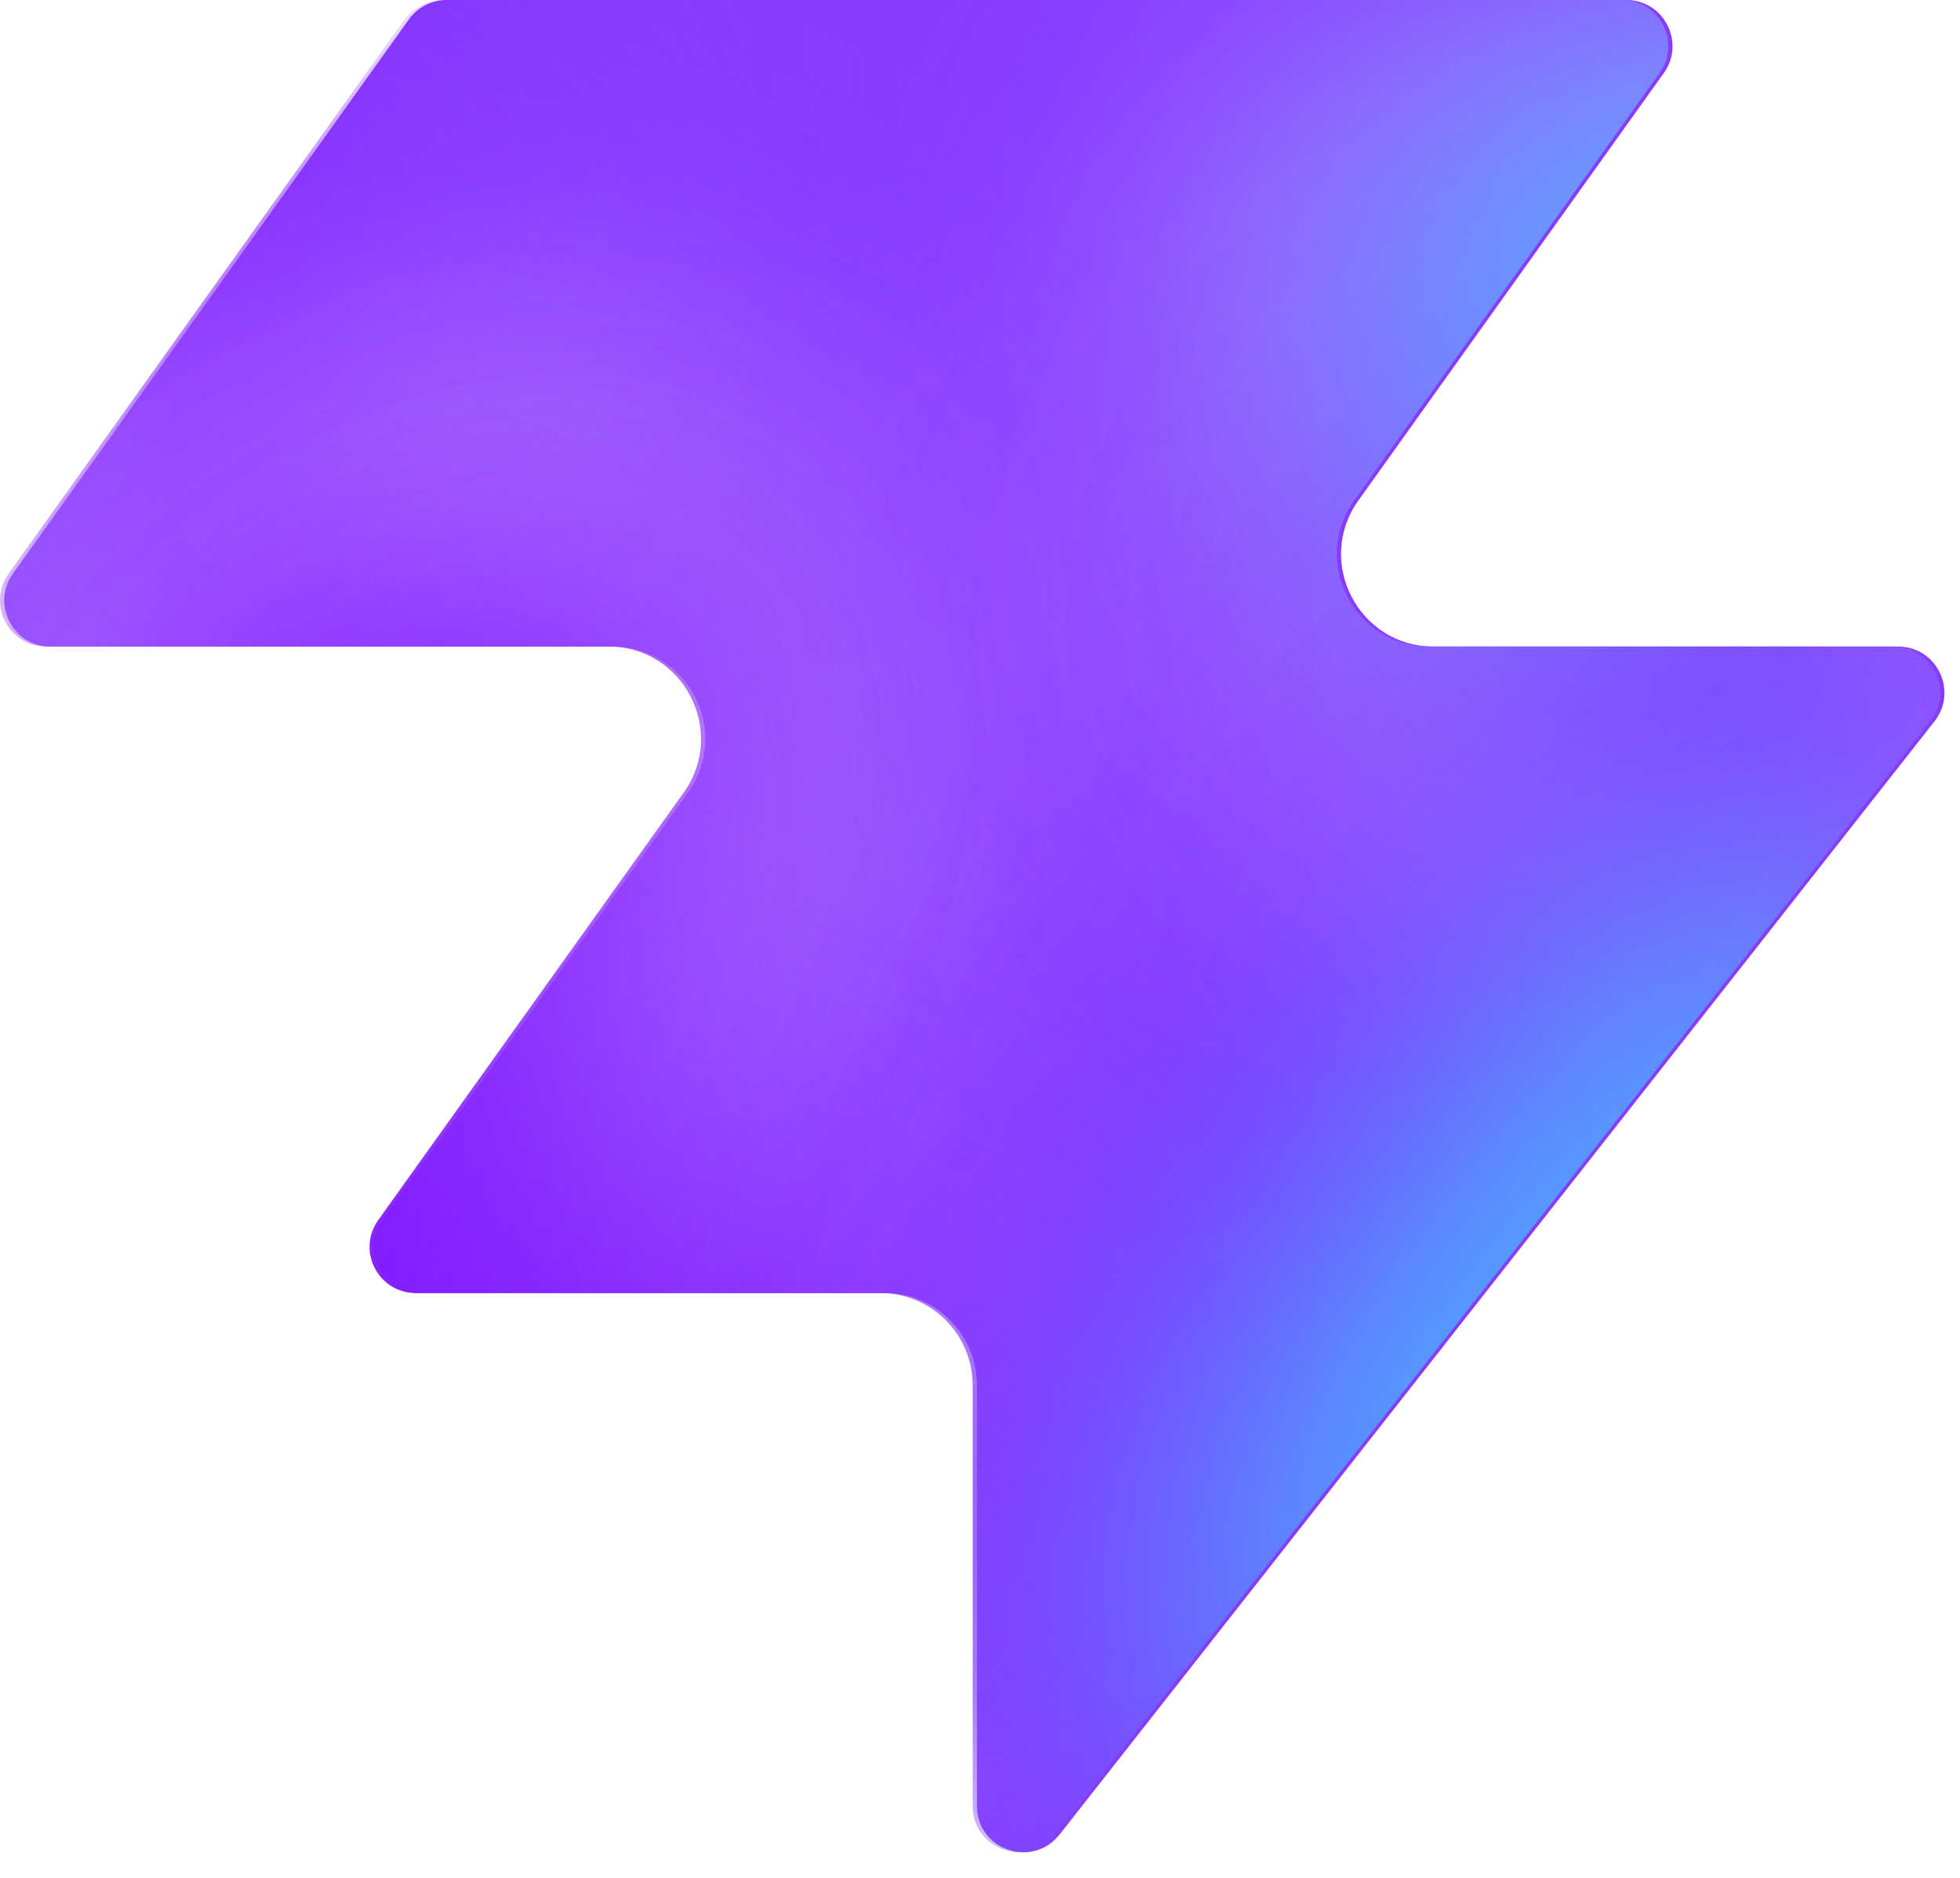
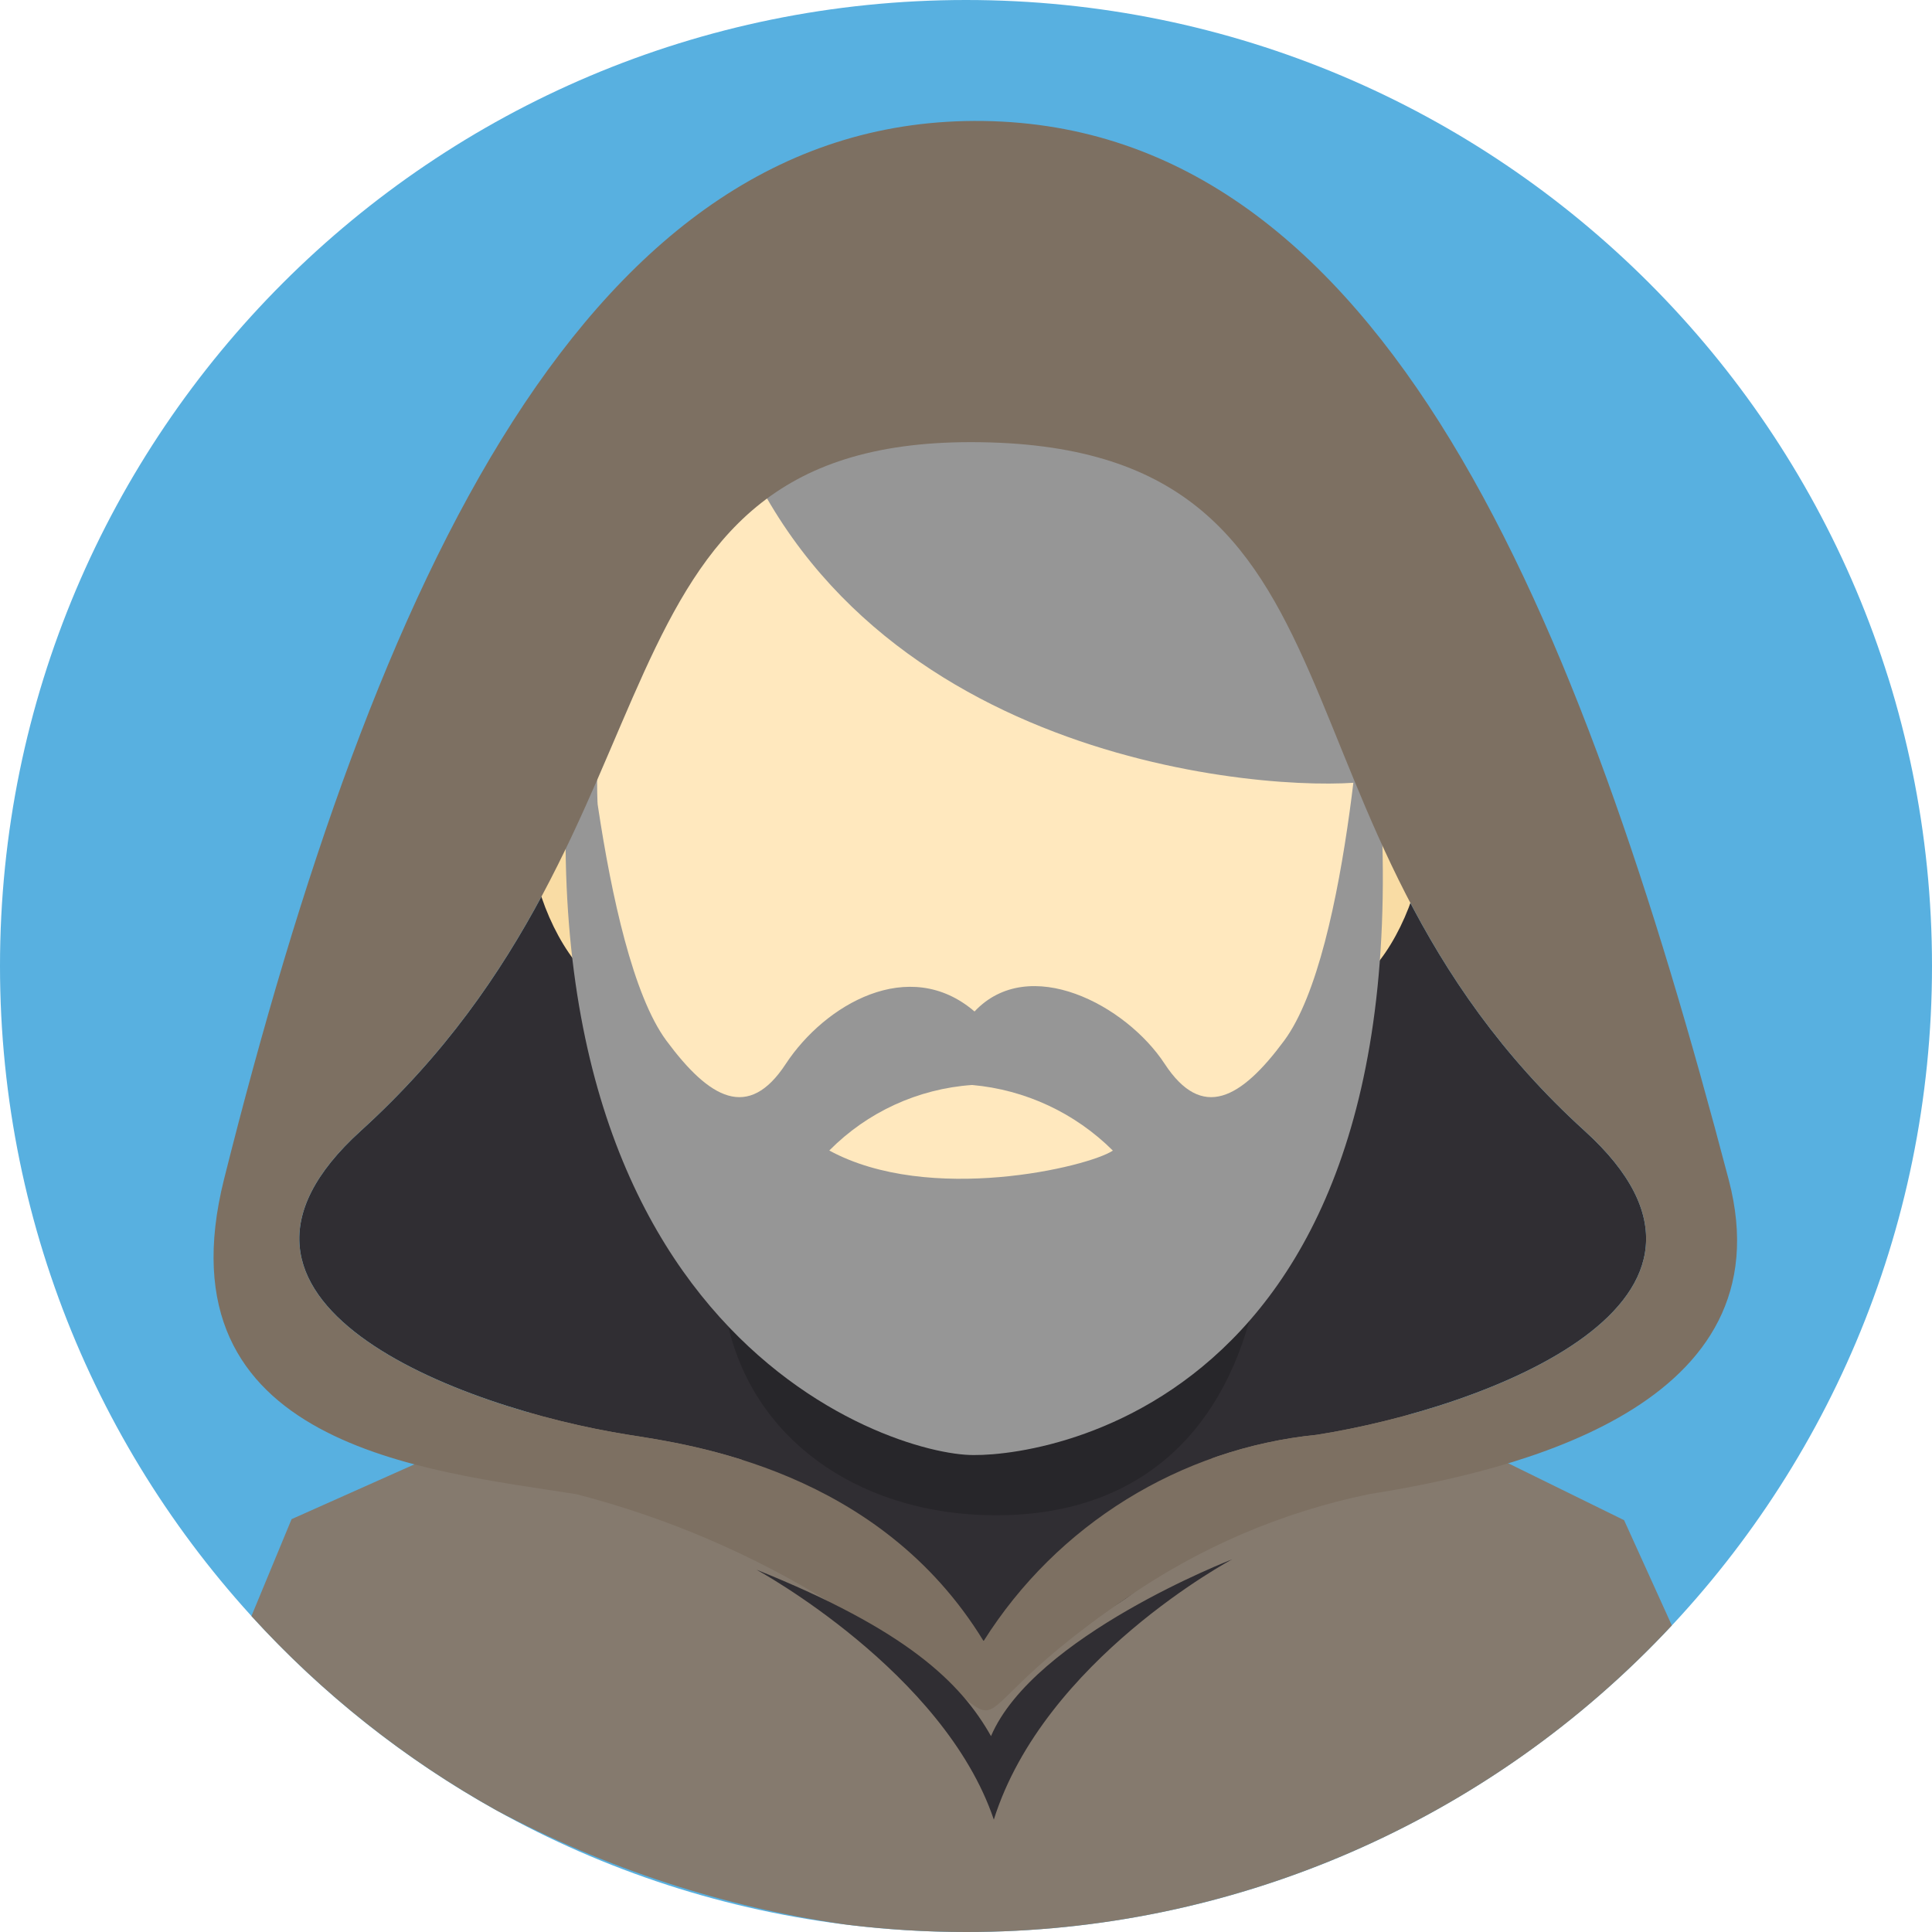
- <svg xmlns="http://www.w3.org/2000/svg" width="48" height="46" fill="none" viewBox="0 0 48 46">
-   <path fill="#863bff" d="M25.946 44.938c-.664.845-2.021.375-2.021-.698V33.937a2.26 2.26 0 0 0-2.262-2.262H10.287c-.92 0-1.456-1.04-.92-1.788l7.48-10.471c1.07-1.497 0-3.578-1.842-3.578H1.237c-.92 0-1.456-1.04-.92-1.788L10.013.474c.214-.297.556-.474.92-.474h28.894c.92 0 1.456 1.04.92 1.788l-7.48 10.471c-1.07 1.498 0 3.579 1.842 3.579h11.377c.943 0 1.473 1.088.89 1.83L25.947 44.94z" style="fill:#863bff;fill:color(display-p3 .525 .23 1);fill-opacity:1" />
-   <mask id="a" width="48" height="46" x="0" y="0" maskUnits="userSpaceOnUse" style="mask-type:alpha">
-     <path fill="#000" d="M25.842 44.938c-.664.844-2.021.375-2.021-.698V33.937a2.26 2.26 0 0 0-2.262-2.262H10.183c-.92 0-1.456-1.04-.92-1.788l7.48-10.471c1.07-1.498 0-3.579-1.842-3.579H1.133c-.92 0-1.456-1.04-.92-1.787L9.91.473c.214-.297.556-.474.92-.474h28.894c.92 0 1.456 1.04.92 1.788l-7.48 10.471c-1.07 1.498 0 3.578 1.842 3.578h11.377c.943 0 1.473 1.088.89 1.832L25.843 44.94z" style="fill:#000;fill-opacity:1" />
-   </mask>
-   <g mask="url(#a)">
-     <g filter="url(#b)">
-       <ellipse cx="5.508" cy="14.704" fill="#ede6ff" rx="5.508" ry="14.704" style="fill:#ede6ff;fill:color(display-p3 .927 .903 1);fill-opacity:1" transform="matrix(.00324 1 1 -.00324 -4.47 31.516)" />
-     </g>
-     <g filter="url(#c)">
-       <ellipse cx="10.399" cy="29.851" fill="#ede6ff" rx="10.399" ry="29.851" style="fill:#ede6ff;fill:color(display-p3 .927 .903 1);fill-opacity:1" transform="matrix(.00324 1 1 -.00324 -39.328 7.883)" />
-     </g>
-     <g filter="url(#d)">
-       <ellipse cx="5.508" cy="30.487" fill="#7e14ff" rx="5.508" ry="30.487" style="fill:#7e14ff;fill:color(display-p3 .492 .077 1);fill-opacity:1" transform="rotate(89.814 -25.913 -14.639)scale(1 -1)" />
-     </g>
-     <g filter="url(#e)">
-       <ellipse cx="5.508" cy="30.599" fill="#7e14ff" rx="5.508" ry="30.599" style="fill:#7e14ff;fill:color(display-p3 .492 .077 1);fill-opacity:1" transform="rotate(89.814 -32.644 -3.334)scale(1 -1)" />
-     </g>
-     <g filter="url(#f)">
-       <ellipse cx="5.508" cy="30.599" fill="#7e14ff" rx="5.508" ry="30.599" style="fill:#7e14ff;fill:color(display-p3 .492 .077 1);fill-opacity:1" transform="matrix(.00324 1 1 -.00324 -34.34 30.47)" />
-     </g>
-     <g filter="url(#g)">
-       <ellipse cx="14.072" cy="22.078" fill="#ede6ff" rx="14.072" ry="22.078" style="fill:#ede6ff;fill:color(display-p3 .927 .903 1);fill-opacity:1" transform="rotate(93.35 24.506 48.493)scale(-1 1)" />
-     </g>
-     <g filter="url(#h)">
-       <ellipse cx="3.47" cy="21.501" fill="#7e14ff" rx="3.47" ry="21.501" style="fill:#7e14ff;fill:color(display-p3 .492 .077 1);fill-opacity:1" transform="rotate(89.009 28.708 47.59)scale(-1 1)" />
-     </g>
-     <g filter="url(#i)">
-       <ellipse cx="3.47" cy="21.501" fill="#7e14ff" rx="3.47" ry="21.501" style="fill:#7e14ff;fill:color(display-p3 .492 .077 1);fill-opacity:1" transform="rotate(89.009 28.708 47.59)scale(-1 1)" />
-     </g>
-     <g filter="url(#j)">
-       <ellipse cx=".387" cy="8.972" fill="#7e14ff" rx="4.407" ry="29.108" style="fill:#7e14ff;fill:color(display-p3 .492 .077 1);fill-opacity:1" transform="rotate(39.51 .387 8.972)" />
-     </g>
-     <g filter="url(#k)">
-       <ellipse cx="47.523" cy="-6.092" fill="#7e14ff" rx="4.407" ry="29.108" style="fill:#7e14ff;fill:color(display-p3 .492 .077 1);fill-opacity:1" transform="rotate(37.892 47.523 -6.092)" />
-     </g>
-     <g filter="url(#l)">
-       <ellipse cx="41.412" cy="6.333" fill="#47bfff" rx="5.971" ry="9.665" style="fill:#47bfff;fill:color(display-p3 .28 .748 1);fill-opacity:1" transform="rotate(37.892 41.412 6.333)" />
-     </g>
-     <g filter="url(#m)">
-       <ellipse cx="-1.879" cy="38.332" fill="#7e14ff" rx="4.407" ry="29.108" style="fill:#7e14ff;fill:color(display-p3 .492 .077 1);fill-opacity:1" transform="rotate(37.892 -1.88 38.332)" />
-     </g>
-     <g filter="url(#n)">
-       <ellipse cx="-1.879" cy="38.332" fill="#7e14ff" rx="4.407" ry="29.108" style="fill:#7e14ff;fill:color(display-p3 .492 .077 1);fill-opacity:1" transform="rotate(37.892 -1.88 38.332)" />
-     </g>
-     <g filter="url(#o)">
-       <ellipse cx="35.651" cy="29.907" fill="#7e14ff" rx="4.407" ry="29.108" style="fill:#7e14ff;fill:color(display-p3 .492 .077 1);fill-opacity:1" transform="rotate(37.892 35.651 29.907)" />
-     </g>
-     <g filter="url(#p)">
-       <ellipse cx="38.418" cy="32.4" fill="#47bfff" rx="5.971" ry="15.297" style="fill:#47bfff;fill:color(display-p3 .28 .748 1);fill-opacity:1" transform="rotate(37.892 38.418 32.4)" />
+ <svg xmlns="http://www.w3.org/2000/svg" width="800px" height="800px" viewBox="0 0 61.8 61.8">
+   <g data-name="Layer 2" id="Layer_2">
+     <g data-name="—ÎÓÈ 1" id="_ÎÓÈ_1">
+       <circle cx="30.9" cy="30.9" fill="#58b0e0" r="30.9" />
+       <path d="M23.255 38.68l15.907.146v15.602l-15.907-.147V38.68z" fill="#302e33" fill-rule="evenodd" />
+       <path d="M53.478 51.993A30.813 30.813 0 0 1 30.9 61.8a31.225 31.225 0 0 1-3.837-.237A34.072 34.072 0 0 1 15.9 57.919a31.036 31.036 0 0 1-7.857-6.225l1.284-3.1 13.925-6.212c0 4.535 1.31 10.02 7.439 10.113 7.57.113 8.47-5.475 8.47-10.15l12.79 6.282z" fill="#857a6e" fill-rule="evenodd" />
+       <path d="M31.462 52.495c-3.342-5.472-9.388-6.287-11.359-6.6-5.42-.86-14.56-4.28-8.564-9.72 10.765-9.764 6.898-22.032 19.513-22.032 13.47 0 8.873 12.268 19.638 22.032 5.997 5.44-3.143 8.86-8.565 9.72a14.292 14.292 0 0 0-10.663 6.6z" fill="#302e33" fill-rule="evenodd" />
+       <path d="M39.964 42.252c-1.125 4.01-4.008 6.397-8.598 6.207-3.94-.163-7.297-2.397-8.11-6.204z" fill-rule="evenodd" opacity="0.18" />
+       <path d="M31.129 8.432c21.281 0 12.987 35.266 0 35.266-12.267 0-21.281-35.266 0-35.266z" fill="#ffe8be" fill-rule="evenodd" />
+       <path d="M18.365 24.045c-3.07 1.34-.46 7.687 1.472 7.658a31.973 31.973 0 0 1-1.472-7.658z" fill="#f9dca4" fill-rule="evenodd" />
+       <path d="M44.14 24.045c3.07 1.339.46 7.687-1.471 7.658a31.993 31.993 0 0 0 1.471-7.658z" fill="#f9dca4" fill-rule="evenodd" />
+       <path d="M19.113 25.706c-2.83-4.958-2.783-9.375-1.362-11.817 2.048-3.52 4.922-3.688 5.315-4.517 4.025-8.479 24.839-2.048 23.97 11.09a14.798 14.798 0 0 0-1.522-2.486s-.075 4.991-1.437 6.957c-1.64.464-15.061.239-20.053-9.948-4.006 2.268-5.06 7.015-4.91 10.72z" fill="#969696" fill-rule="evenodd" />
+       <path d="M31.15 46.543c-2.66.022-15.617-4.022-12.61-26.045 0 0 .65 9.916 2.775 12.788 1.382 1.868 2.625 2.57 3.82.746 1.248-1.9 3.946-3.473 6.038-1.677 1.737-1.85 4.848-.212 6.084 1.677 1.195 1.823 2.44 1.123 3.822-.746 2.125-2.872 2.586-12.456 2.586-12.456 3.456 23.6-9.855 25.735-12.515 25.713z" fill="#969696" fill-rule="evenodd" />
+       <path d="M26.527 36.802a7.118 7.118 0 0 1 4.568-2.096 7.29 7.29 0 0 1 4.503 2.099c-.788.525-5.874 1.737-9.071-.003z" fill="#ffe8be" fill-rule="evenodd" />
+       <path d="M26.611 51.297a29.35 29.35 0 0 0-8.171-3.501c-4.778-.758-13.423-1.518-11.271-10.086C12.023 18.38 18.85 3.688 31.457 3.87c12.836.184 19.09 15.8 23.84 33.865 1.904 7.238-6.79 9.313-11.508 10.06A21.129 21.129 0 0 0 36 51.14c-6.963 4.765-1.812 4.7-9.389.158zm4.851 1.198a14.292 14.292 0 0 1 10.663-6.6c5.422-.86 14.562-4.28 8.565-9.72-10.765-9.764-6.167-22.032-19.638-22.032-12.615 0-8.748 12.268-19.513 22.032-5.997 5.44 3.143 8.86 8.564 9.72 1.97.313 8.017 1.127 11.36 6.6z" fill="#7d7062" fill-rule="evenodd" />
+       <path d="M24.202 50.213s5.988 3.256 7.588 7.992c1.61-5.121 7.627-8.327 7.627-8.327S33.07 52.33 31.7 55.534c-.973-1.722-2.707-3.4-7.497-5.321z" fill="#302e33" fill-rule="evenodd" />
    </g>
  </g>
-   <defs>
-     <filter id="b" width="60.045" height="41.654" x="-19.77" y="16.149" color-interpolation-filters="sRGB" filterUnits="userSpaceOnUse">
-       <feFlood flood-opacity="0" result="BackgroundImageFix" />
-       <feBlend in="SourceGraphic" in2="BackgroundImageFix" result="shape" />
-       <feGaussianBlur result="effect1_foregroundBlur_2002_17158" stdDeviation="7.659" />
-     </filter>
-     <filter id="c" width="90.34" height="51.437" x="-54.613" y="-7.533" color-interpolation-filters="sRGB" filterUnits="userSpaceOnUse">
-       <feFlood flood-opacity="0" result="BackgroundImageFix" />
-       <feBlend in="SourceGraphic" in2="BackgroundImageFix" result="shape" />
-       <feGaussianBlur result="effect1_foregroundBlur_2002_17158" stdDeviation="7.659" />
-     </filter>
-     <filter id="d" width="79.355" height="29.4" x="-49.64" y="2.03" color-interpolation-filters="sRGB" filterUnits="userSpaceOnUse">
-       <feFlood flood-opacity="0" result="BackgroundImageFix" />
-       <feBlend in="SourceGraphic" in2="BackgroundImageFix" result="shape" />
-       <feGaussianBlur result="effect1_foregroundBlur_2002_17158" stdDeviation="4.596" />
-     </filter>
-     <filter id="e" width="79.579" height="29.4" x="-45.045" y="20.029" color-interpolation-filters="sRGB" filterUnits="userSpaceOnUse">
-       <feFlood flood-opacity="0" result="BackgroundImageFix" />
-       <feBlend in="SourceGraphic" in2="BackgroundImageFix" result="shape" />
-       <feGaussianBlur result="effect1_foregroundBlur_2002_17158" stdDeviation="4.596" />
-     </filter>
-     <filter id="f" width="79.579" height="29.4" x="-43.513" y="21.178" color-interpolation-filters="sRGB" filterUnits="userSpaceOnUse">
-       <feFlood flood-opacity="0" result="BackgroundImageFix" />
-       <feBlend in="SourceGraphic" in2="BackgroundImageFix" result="shape" />
-       <feGaussianBlur result="effect1_foregroundBlur_2002_17158" stdDeviation="4.596" />
-     </filter>
-     <filter id="g" width="74.749" height="58.852" x="15.756" y="-17.901" color-interpolation-filters="sRGB" filterUnits="userSpaceOnUse">
-       <feFlood flood-opacity="0" result="BackgroundImageFix" />
-       <feBlend in="SourceGraphic" in2="BackgroundImageFix" result="shape" />
-       <feGaussianBlur result="effect1_foregroundBlur_2002_17158" stdDeviation="7.659" />
-     </filter>
-     <filter id="h" width="61.377" height="25.362" x="23.548" y="2.284" color-interpolation-filters="sRGB" filterUnits="userSpaceOnUse">
-       <feFlood flood-opacity="0" result="BackgroundImageFix" />
-       <feBlend in="SourceGraphic" in2="BackgroundImageFix" result="shape" />
-       <feGaussianBlur result="effect1_foregroundBlur_2002_17158" stdDeviation="4.596" />
-     </filter>
-     <filter id="i" width="61.377" height="25.362" x="23.548" y="2.284" color-interpolation-filters="sRGB" filterUnits="userSpaceOnUse">
-       <feFlood flood-opacity="0" result="BackgroundImageFix" />
-       <feBlend in="SourceGraphic" in2="BackgroundImageFix" result="shape" />
-       <feGaussianBlur result="effect1_foregroundBlur_2002_17158" stdDeviation="4.596" />
-     </filter>
-     <filter id="j" width="56.045" height="63.649" x="-27.636" y="-22.853" color-interpolation-filters="sRGB" filterUnits="userSpaceOnUse">
-       <feFlood flood-opacity="0" result="BackgroundImageFix" />
-       <feBlend in="SourceGraphic" in2="BackgroundImageFix" result="shape" />
-       <feGaussianBlur result="effect1_foregroundBlur_2002_17158" stdDeviation="4.596" />
-     </filter>
-     <filter id="k" width="54.814" height="64.646" x="20.116" y="-38.415" color-interpolation-filters="sRGB" filterUnits="userSpaceOnUse">
-       <feFlood flood-opacity="0" result="BackgroundImageFix" />
-       <feBlend in="SourceGraphic" in2="BackgroundImageFix" result="shape" />
-       <feGaussianBlur result="effect1_foregroundBlur_2002_17158" stdDeviation="4.596" />
-     </filter>
-     <filter id="l" width="33.541" height="35.313" x="24.641" y="-11.323" color-interpolation-filters="sRGB" filterUnits="userSpaceOnUse">
-       <feFlood flood-opacity="0" result="BackgroundImageFix" />
-       <feBlend in="SourceGraphic" in2="BackgroundImageFix" result="shape" />
-       <feGaussianBlur result="effect1_foregroundBlur_2002_17158" stdDeviation="4.596" />
-     </filter>
-     <filter id="m" width="54.814" height="64.646" x="-29.286" y="6.009" color-interpolation-filters="sRGB" filterUnits="userSpaceOnUse">
-       <feFlood flood-opacity="0" result="BackgroundImageFix" />
-       <feBlend in="SourceGraphic" in2="BackgroundImageFix" result="shape" />
-       <feGaussianBlur result="effect1_foregroundBlur_2002_17158" stdDeviation="4.596" />
-     </filter>
-     <filter id="n" width="54.814" height="64.646" x="-29.286" y="6.009" color-interpolation-filters="sRGB" filterUnits="userSpaceOnUse">
-       <feFlood flood-opacity="0" result="BackgroundImageFix" />
-       <feBlend in="SourceGraphic" in2="BackgroundImageFix" result="shape" />
-       <feGaussianBlur result="effect1_foregroundBlur_2002_17158" stdDeviation="4.596" />
-     </filter>
-     <filter id="o" width="54.814" height="64.646" x="8.244" y="-2.416" color-interpolation-filters="sRGB" filterUnits="userSpaceOnUse">
-       <feFlood flood-opacity="0" result="BackgroundImageFix" />
-       <feBlend in="SourceGraphic" in2="BackgroundImageFix" result="shape" />
-       <feGaussianBlur result="effect1_foregroundBlur_2002_17158" stdDeviation="4.596" />
-     </filter>
-     <filter id="p" width="39.409" height="43.623" x="18.713" y="10.588" color-interpolation-filters="sRGB" filterUnits="userSpaceOnUse">
-       <feFlood flood-opacity="0" result="BackgroundImageFix" />
-       <feBlend in="SourceGraphic" in2="BackgroundImageFix" result="shape" />
-       <feGaussianBlur result="effect1_foregroundBlur_2002_17158" stdDeviation="4.596" />
-     </filter>
-   </defs>
</svg>
